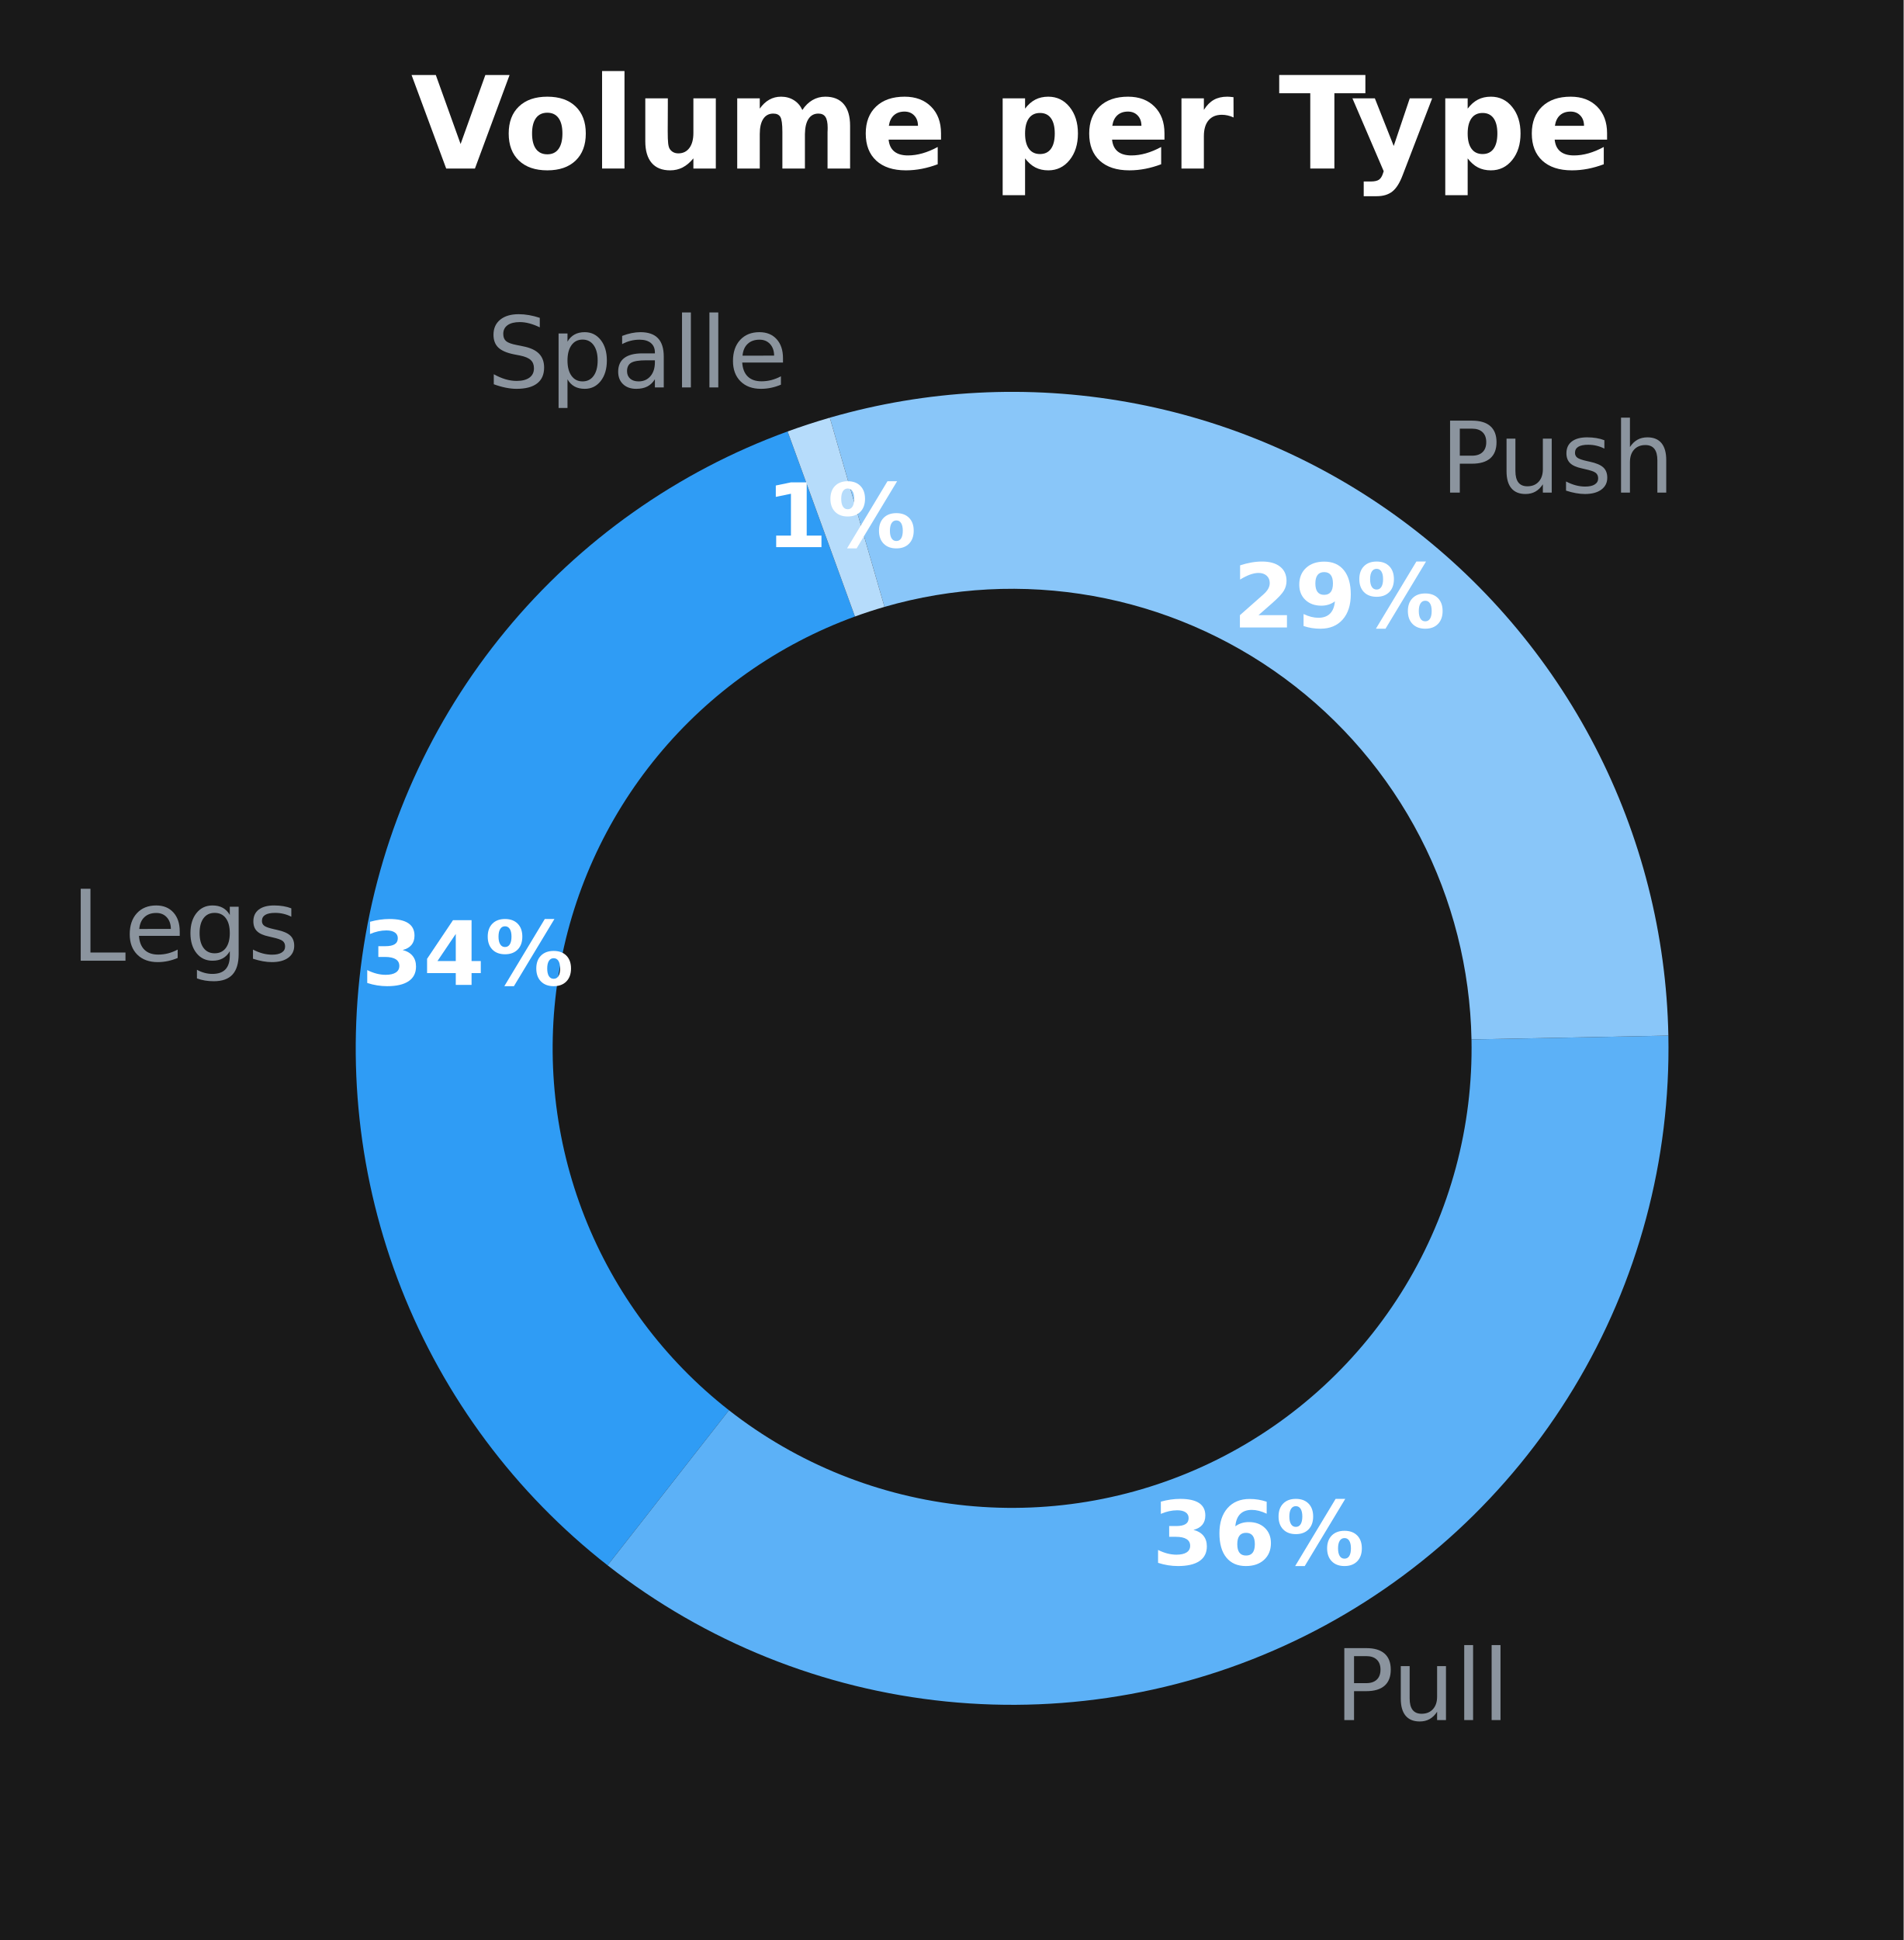
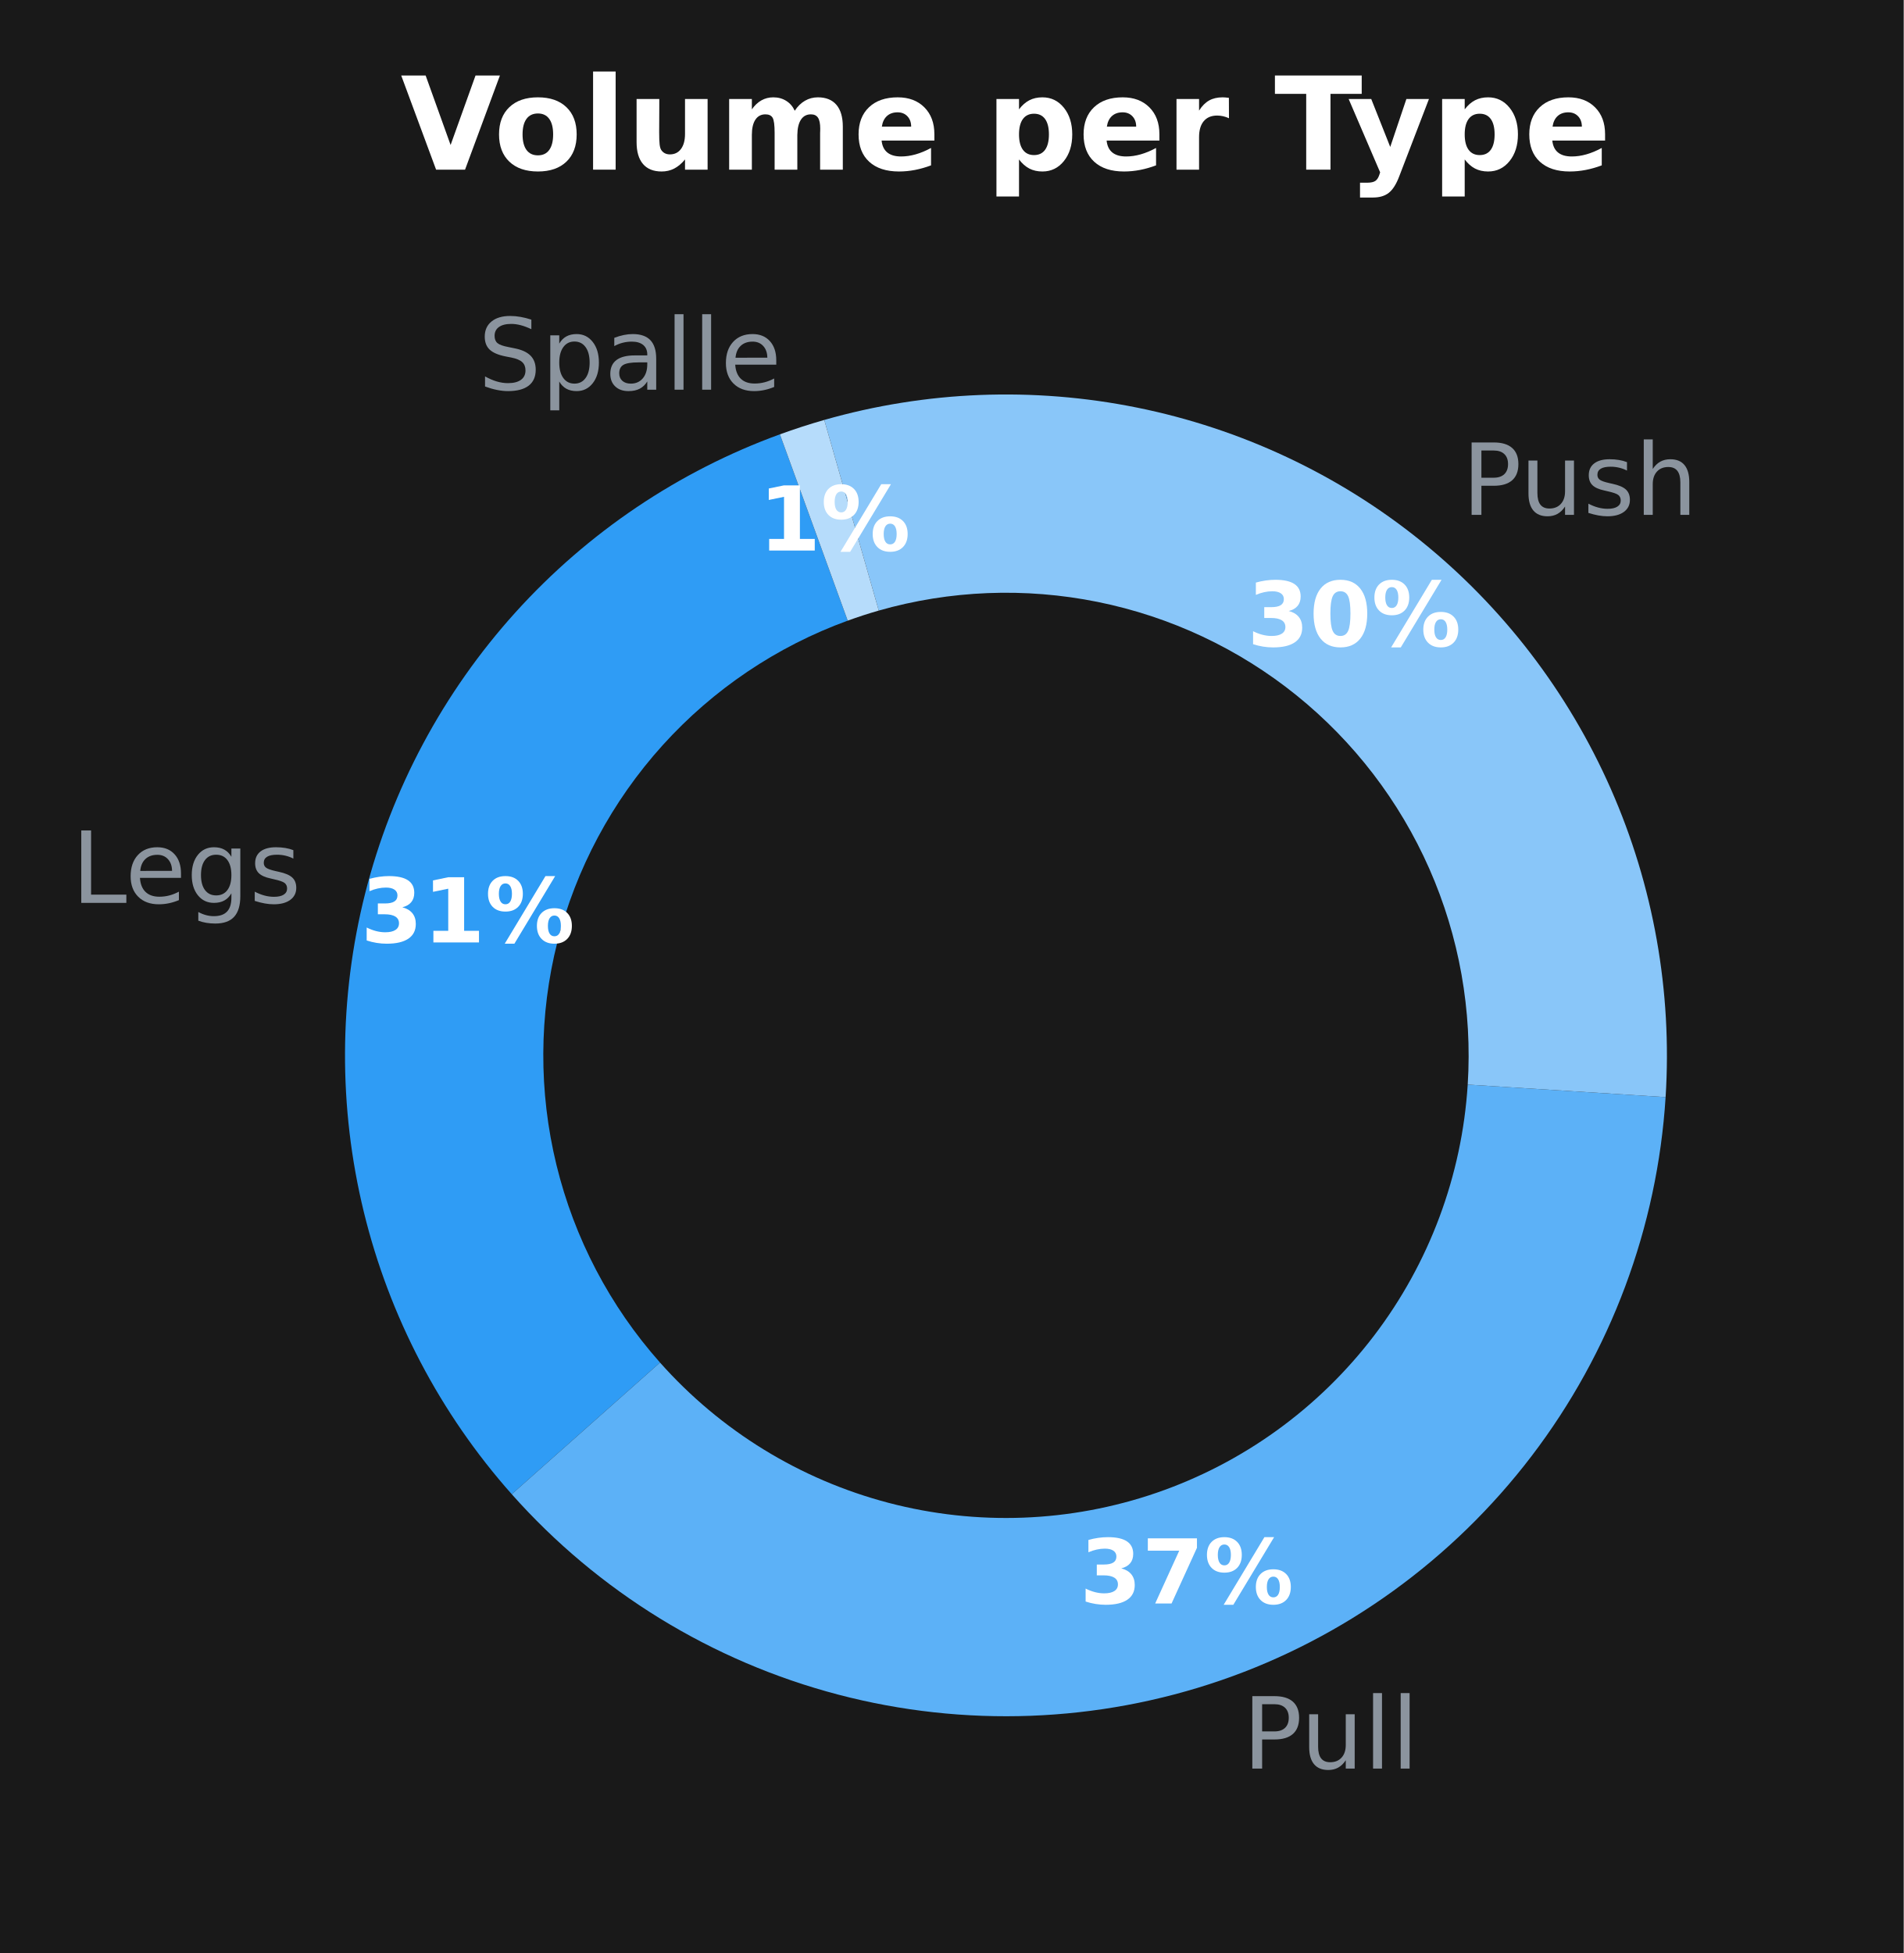
- <svg xmlns="http://www.w3.org/2000/svg" xmlns:xlink="http://www.w3.org/1999/xlink" width="192.943pt" height="196.598pt" viewBox="0 0 192.943 196.598" version="1.1">
+ <svg xmlns="http://www.w3.org/2000/svg" xmlns:xlink="http://www.w3.org/1999/xlink" width="191.614pt" height="196.598pt" viewBox="0 0 191.614 196.598" version="1.1">
  <defs>
    <style type="text/css">*{stroke-linejoin: round; stroke-linecap: butt}</style>
  </defs>
  <g id="figure_1">
    <g id="patch_1">
-       <path d="M 0 196.598  L 192.943 196.598  L 192.943 0  L 0 0  z " style="fill: #191919" />
+       <path d="M 0 196.598  L 191.614 196.598  L 191.614 0  L 0 0  z " style="fill: #191919" />
    </g>
    <g id="axes_1">
      <g id="patch_2">
-         <path d="M 79.829 43.722  C 68.675 47.782 58.809 54.753 51.257 63.91  C 43.705 73.068 38.74 84.081 36.878 95.804  C 35.017 107.526 36.326 119.536 40.669 130.582  C 45.012 141.628 52.234 151.314 61.581 158.629  L 73.882 142.912  C 67.338 137.791 62.284 131.011 59.243 123.279  C 56.203 115.547 55.287 107.14 56.59 98.934  C 57.893 90.728 61.369 83.019 66.655 76.609  C 71.941 70.199 78.848 65.319 86.655 62.477  z " style="fill: #2f9cf5" />
+         <path d="M 78.5 43.722  C 68.302 47.434 59.166 53.585 51.89 61.637  C 44.615 69.69 39.419 79.401 36.757 89.922  C 34.096 100.443 34.049 111.457 36.62 122  C 39.191 132.543 44.303 142.299 51.509 150.413  L 66.433 137.161  C 61.388 131.481 57.81 124.652 56.01 117.271  C 54.21 109.891 54.243 102.181 56.106 94.817  C 57.969 87.452 61.606 80.654 66.699 75.017  C 71.792 69.381 78.187 65.075 85.326 62.477  z " style="fill: #2f9cf5" />
      </g>
      <g id="patch_3">
-         <path d="M 61.581 158.629  C 71.487 166.382 83.393 171.168 95.909 172.43  C 108.425 173.692 121.046 171.379 132.301 165.76  C 143.555 160.14 152.989 151.443 159.501 140.68  C 166.014 129.918 169.342 117.525 169.098 104.948  L 149.144 105.335  C 149.314 114.139 146.985 122.814 142.426 130.347  C 137.867 137.881 131.264 143.97 123.385 147.903  C 115.507 151.837 106.672 153.456 97.911 152.573  C 89.15 151.689 80.816 148.339 73.882 142.912  z " style="fill: #5cb1f7" />
+         <path d="M 51.509 150.413  C 60.23 160.234 71.667 167.255 84.371 170.588  C 97.075 173.921 110.486 173.419 122.905 169.144  C 135.324 164.87 146.203 157.012 154.165 146.567  C 162.126 136.121 166.819 123.548 167.649 110.441  L 147.73 109.18  C 147.149 118.355 143.864 127.156 138.291 134.468  C 132.718 141.78 125.103 147.28 116.409 150.272  C 107.716 153.264 98.329 153.616 89.436 151.283  C 80.543 148.95 72.537 144.035 66.433 137.161  z " style="fill: #5cb1f7" />
      </g>
      <g id="patch_4">
-         <path d="M 169.098 104.948  C 168.901 94.745 166.357 84.722 161.667 75.659  C 156.976 66.595 150.261 58.731 142.045 52.678  C 133.829 46.624 124.329 42.542 114.282 40.747  C 104.236 38.952 93.91 39.493 84.106 42.327  L 89.649 61.5  C 96.512 59.516 103.74 59.138 110.773 60.394  C 117.805 61.65 124.455 64.508 130.206 68.746  C 135.958 72.983 140.658 78.488 143.941 84.832  C 147.225 91.177 149.005 98.193 149.144 105.335  z " style="fill: #89c6f9" />
+         <path d="M 167.649 110.441  C 168.322 99.809 166.431 89.169 162.137 79.42  C 157.842 69.671 151.268 61.094 142.97 54.414  C 134.671 47.734 124.888 43.144 114.447 41.031  C 104.005 38.919 93.207 39.345 82.965 42.273  L 88.451 61.463  C 95.621 59.413 103.18 59.114 110.489 60.593  C 117.798 62.072 124.646 65.285 130.455 69.961  C 136.264 74.637 140.866 80.641 143.872 87.465  C 146.878 94.29 148.201 101.737 147.73 109.18  z " style="fill: #89c6f9" />
      </g>
      <g id="patch_5">
-         <path d="M 84.106 42.327  C 83.386 42.536 82.669 42.756 81.956 42.989  C 81.243 43.221 80.534 43.466 79.829 43.722  L 86.655 62.477  C 87.148 62.297 87.645 62.126 88.144 61.963  C 88.643 61.801 89.145 61.646 89.649 61.5  z " style="fill: #b6dcfb" />
+         <path d="M 82.965 42.273  C 82.212 42.488 81.464 42.717 80.719 42.958  C 79.975 43.2 79.235 43.454 78.5 43.722  L 85.326 62.477  C 85.841 62.29 86.359 62.111 86.88 61.942  C 87.401 61.773 87.925 61.613 88.451 61.463  z " style="fill: #b6dcfb" />
      </g>
      <g id="matplotlib.axis_1" />
      <g id="matplotlib.axis_2" />
      <g id="text_1">
-         <g style="fill: #8b949e" transform="translate(7.2 97.35782) scale(0.1 -0.1)">
+         <g style="fill: #8b949e" transform="translate(7.2 90.88791) scale(0.1 -0.1)">
          <defs>
            <path id="DejaVuSans-2f" d="M 628 4666  L 1259 4666  L 1259 531  L 3531 531  L 3531 0  L 628 0  L 628 4666  z " transform="scale(0.015625)" />
            <path id="DejaVuSans-48" d="M 3597 1894  L 3597 1613  L 953 1613  Q 991 1019 1311 708  Q 1631 397 2203 397  Q 2534 397 2845 478  Q 3156 559 3463 722  L 3463 178  Q 3153 47 2828 -22  Q 2503 -91 2169 -91  Q 1331 -91 842 396  Q 353 884 353 1716  Q 353 2575 817 3079  Q 1281 3584 2069 3584  Q 2775 3584 3186 3129  Q 3597 2675 3597 1894  z M 3022 2063  Q 3016 2534 2758 2815  Q 2500 3097 2075 3097  Q 1594 3097 1305 2825  Q 1016 2553 972 2059  L 3022 2063  z " transform="scale(0.015625)" />
            <path id="DejaVuSans-4a" d="M 2906 1791  Q 2906 2416 2648 2759  Q 2391 3103 1925 3103  Q 1463 3103 1205 2759  Q 947 2416 947 1791  Q 947 1169 1205 825  Q 1463 481 1925 481  Q 2391 481 2648 825  Q 2906 1169 2906 1791  z M 3481 434  Q 3481 -459 3084 -895  Q 2688 -1331 1869 -1331  Q 1566 -1331 1297 -1286  Q 1028 -1241 775 -1147  L 775 -588  Q 1028 -725 1275 -790  Q 1522 -856 1778 -856  Q 2344 -856 2625 -561  Q 2906 -266 2906 331  L 2906 616  Q 2728 306 2450 153  Q 2172 0 1784 0  Q 1141 0 747 490  Q 353 981 353 1791  Q 353 2603 747 3093  Q 1141 3584 1784 3584  Q 2172 3584 2450 3431  Q 2728 3278 2906 2969  L 2906 3500  L 3481 3500  L 3481 434  z " transform="scale(0.015625)" />
            <path id="DejaVuSans-56" d="M 2834 3397  L 2834 2853  Q 2591 2978 2328 3040  Q 2066 3103 1784 3103  Q 1356 3103 1142 2972  Q 928 2841 928 2578  Q 928 2378 1081 2264  Q 1234 2150 1697 2047  L 1894 2003  Q 2506 1872 2764 1633  Q 3022 1394 3022 966  Q 3022 478 2636 193  Q 2250 -91 1575 -91  Q 1294 -91 989 -36  Q 684 19 347 128  L 347 722  Q 666 556 975 473  Q 1284 391 1588 391  Q 1994 391 2212 530  Q 2431 669 2431 922  Q 2431 1156 2273 1281  Q 2116 1406 1581 1522  L 1381 1569  Q 847 1681 609 1914  Q 372 2147 372 2553  Q 372 3047 722 3315  Q 1072 3584 1716 3584  Q 2034 3584 2315 3537  Q 2597 3491 2834 3397  z " transform="scale(0.015625)" />
          </defs>
          <use xlink:href="#DejaVuSans-2f" />
          <use xlink:href="#DejaVuSans-48" transform="translate(53.96875 0)" />
          <use xlink:href="#DejaVuSans-4a" transform="translate(115.5 0)" />
          <use xlink:href="#DejaVuSans-56" transform="translate(178.9844 0)" />
        </g>
      </g>
      <g id="text_2">
-         <g style="fill: #8b949e" transform="translate(135.2724 174.3099) scale(0.1 -0.1)">
+         <g style="fill: #8b949e" transform="translate(125.0698 178.033) scale(0.1 -0.1)">
          <defs>
            <path id="DejaVuSans-33" d="M 1259 4147  L 1259 2394  L 2053 2394  Q 2494 2394 2734 2622  Q 2975 2850 2975 3272  Q 2975 3691 2734 3919  Q 2494 4147 2053 4147  L 1259 4147  z M 628 4666  L 2053 4666  Q 2838 4666 3239 4311  Q 3641 3956 3641 3272  Q 3641 2581 3239 2228  Q 2838 1875 2053 1875  L 1259 1875  L 1259 0  L 628 0  L 628 4666  z " transform="scale(0.015625)" />
            <path id="DejaVuSans-58" d="M 544 1381  L 544 3500  L 1119 3500  L 1119 1403  Q 1119 906 1312 657  Q 1506 409 1894 409  Q 2359 409 2629 706  Q 2900 1003 2900 1516  L 2900 3500  L 3475 3500  L 3475 0  L 2900 0  L 2900 538  Q 2691 219 2414 64  Q 2138 -91 1772 -91  Q 1169 -91 856 284  Q 544 659 544 1381  z M 1991 3584  L 1991 3584  z " transform="scale(0.015625)" />
            <path id="DejaVuSans-4f" d="M 603 4863  L 1178 4863  L 1178 0  L 603 0  L 603 4863  z " transform="scale(0.015625)" />
          </defs>
          <use xlink:href="#DejaVuSans-33" />
          <use xlink:href="#DejaVuSans-58" transform="translate(58.54688 0)" />
          <use xlink:href="#DejaVuSans-4f" transform="translate(121.9219 0)" />
          <use xlink:href="#DejaVuSans-4f" transform="translate(149.7031 0)" />
        </g>
      </g>
      <g id="text_3">
-         <g style="fill: #8b949e" transform="translate(145.9914 49.91971) scale(0.1 -0.1)">
+         <g style="fill: #8b949e" transform="translate(147.1415 51.82958) scale(0.1 -0.1)">
          <defs>
            <path id="DejaVuSans-4b" d="M 3513 2113  L 3513 0  L 2938 0  L 2938 2094  Q 2938 2591 2744 2837  Q 2550 3084 2163 3084  Q 1697 3084 1428 2787  Q 1159 2491 1159 1978  L 1159 0  L 581 0  L 581 4863  L 1159 4863  L 1159 2956  Q 1366 3272 1645 3428  Q 1925 3584 2291 3584  Q 2894 3584 3203 3211  Q 3513 2838 3513 2113  z " transform="scale(0.015625)" />
          </defs>
          <use xlink:href="#DejaVuSans-33" />
          <use xlink:href="#DejaVuSans-58" transform="translate(58.54688 0)" />
          <use xlink:href="#DejaVuSans-56" transform="translate(121.9219 0)" />
          <use xlink:href="#DejaVuSans-4b" transform="translate(174.0156 0)" />
        </g>
      </g>
      <g id="text_4">
-         <g style="fill: #8b949e" transform="translate(49.35859 39.26162) scale(0.1 -0.1)">
+         <g style="fill: #8b949e" transform="translate(48.13159 39.22835) scale(0.1 -0.1)">
          <defs>
            <path id="DejaVuSans-36" d="M 3425 4513  L 3425 3897  Q 3066 4069 2747 4153  Q 2428 4238 2131 4238  Q 1616 4238 1336 4038  Q 1056 3838 1056 3469  Q 1056 3159 1242 3001  Q 1428 2844 1947 2747  L 2328 2669  Q 3034 2534 3370 2195  Q 3706 1856 3706 1288  Q 3706 609 3251 259  Q 2797 -91 1919 -91  Q 1588 -91 1214 -16  Q 841 59 441 206  L 441 856  Q 825 641 1194 531  Q 1563 422 1919 422  Q 2459 422 2753 634  Q 3047 847 3047 1241  Q 3047 1584 2836 1778  Q 2625 1972 2144 2069  L 1759 2144  Q 1053 2284 737 2584  Q 422 2884 422 3419  Q 422 4038 858 4394  Q 1294 4750 2059 4750  Q 2388 4750 2728 4690  Q 3069 4631 3425 4513  z " transform="scale(0.015625)" />
            <path id="DejaVuSans-53" d="M 1159 525  L 1159 -1331  L 581 -1331  L 581 3500  L 1159 3500  L 1159 2969  Q 1341 3281 1617 3432  Q 1894 3584 2278 3584  Q 2916 3584 3314 3078  Q 3713 2572 3713 1747  Q 3713 922 3314 415  Q 2916 -91 2278 -91  Q 1894 -91 1617 61  Q 1341 213 1159 525  z M 3116 1747  Q 3116 2381 2855 2742  Q 2594 3103 2138 3103  Q 1681 3103 1420 2742  Q 1159 2381 1159 1747  Q 1159 1113 1420 752  Q 1681 391 2138 391  Q 2594 391 2855 752  Q 3116 1113 3116 1747  z " transform="scale(0.015625)" />
            <path id="DejaVuSans-44" d="M 2194 1759  Q 1497 1759 1228 1600  Q 959 1441 959 1056  Q 959 750 1161 570  Q 1363 391 1709 391  Q 2188 391 2477 730  Q 2766 1069 2766 1631  L 2766 1759  L 2194 1759  z M 3341 1997  L 3341 0  L 2766 0  L 2766 531  Q 2569 213 2275 61  Q 1981 -91 1556 -91  Q 1019 -91 701 211  Q 384 513 384 1019  Q 384 1609 779 1909  Q 1175 2209 1959 2209  L 2766 2209  L 2766 2266  Q 2766 2663 2505 2880  Q 2244 3097 1772 3097  Q 1472 3097 1187 3025  Q 903 2953 641 2809  L 641 3341  Q 956 3463 1253 3523  Q 1550 3584 1831 3584  Q 2591 3584 2966 3190  Q 3341 2797 3341 1997  z " transform="scale(0.015625)" />
          </defs>
          <use xlink:href="#DejaVuSans-36" />
          <use xlink:href="#DejaVuSans-53" transform="translate(63.48438 0)" />
          <use xlink:href="#DejaVuSans-44" transform="translate(126.9688 0)" />
          <use xlink:href="#DejaVuSans-4f" transform="translate(188.25 0)" />
          <use xlink:href="#DejaVuSans-4f" transform="translate(216.0312 0)" />
          <use xlink:href="#DejaVuSans-48" transform="translate(243.8125 0)" />
        </g>
      </g>
      <g id="text_5">
-         <g style="fill: #ffffff" transform="translate(36.61984 99.81099) scale(0.09 -0.09)">
+         <g style="fill: #ffffff" transform="translate(36.30565 94.87033) scale(0.09 -0.09)">
          <defs>
            <path id="DejaVuSans-Bold-16" d="M 2981 2516  Q 3453 2394 3698 2092  Q 3944 1791 3944 1325  Q 3944 631 3412 270  Q 2881 -91 1863 -91  Q 1503 -91 1142 -33  Q 781 25 428 141  L 428 1069  Q 766 900 1098 814  Q 1431 728 1753 728  Q 2231 728 2486 893  Q 2741 1059 2741 1369  Q 2741 1688 2480 1852  Q 2219 2016 1709 2016  L 1228 2016  L 1228 2791  L 1734 2791  Q 2188 2791 2409 2933  Q 2631 3075 2631 3366  Q 2631 3634 2415 3781  Q 2200 3928 1806 3928  Q 1516 3928 1219 3862  Q 922 3797 628 3669  L 628 4550  Q 984 4650 1334 4700  Q 1684 4750 2022 4750  Q 2931 4750 3382 4451  Q 3834 4153 3834 3553  Q 3834 3144 3618 2883  Q 3403 2622 2981 2516  z " transform="scale(0.015625)" />
-             <path id="DejaVuSans-Bold-17" d="M 2356 3675  L 1038 1722  L 2356 1722  L 2356 3675  z M 2156 4666  L 3494 4666  L 3494 1722  L 4159 1722  L 4159 850  L 3494 850  L 3494 0  L 2356 0  L 2356 850  L 288 850  L 288 1881  L 2156 4666  z " transform="scale(0.015625)" />
+             <path id="DejaVuSans-Bold-14" d="M 750 831  L 1813 831  L 1813 3847  L 722 3622  L 722 4441  L 1806 4666  L 2950 4666  L 2950 831  L 4013 831  L 4013 0  L 750 0  L 750 831  z " transform="scale(0.015625)" />
            <path id="DejaVuSans-Bold-8" d="M 4959 1925  Q 4738 1925 4616 1733  Q 4494 1541 4494 1184  Q 4494 825 4614 633  Q 4734 441 4959 441  Q 5184 441 5303 633  Q 5422 825 5422 1184  Q 5422 1541 5301 1733  Q 5181 1925 4959 1925  z M 4959 2450  Q 5541 2450 5875 2112  Q 6209 1775 6209 1184  Q 6209 594 5875 251  Q 5541 -91 4959 -91  Q 4378 -91 4042 251  Q 3706 594 3706 1184  Q 3706 1772 4042 2111  Q 4378 2450 4959 2450  z M 2094 -91  L 1403 -91  L 4319 4750  L 5013 4750  L 2094 -91  z M 1453 4750  Q 2034 4750 2367 4411  Q 2700 4072 2700 3481  Q 2700 2891 2367 2550  Q 2034 2209 1453 2209  Q 872 2209 539 2550  Q 206 2891 206 3481  Q 206 4072 539 4411  Q 872 4750 1453 4750  z M 1453 4225  Q 1228 4225 1106 4031  Q 984 3838 984 3481  Q 984 3122 1106 2926  Q 1228 2731 1453 2731  Q 1678 2731 1798 2926  Q 1919 3122 1919 3481  Q 1919 3838 1797 4031  Q 1675 4225 1453 4225  z " transform="scale(0.015625)" />
          </defs>
          <use xlink:href="#DejaVuSans-Bold-16" />
-           <use xlink:href="#DejaVuSans-Bold-17" transform="translate(69.57812 0)" />
+           <use xlink:href="#DejaVuSans-Bold-14" transform="translate(69.57812 0)" />
          <use xlink:href="#DejaVuSans-Bold-8" transform="translate(139.1562 0)" />
        </g>
      </g>
      <g id="text_6">
-         <g style="fill: #ffffff" transform="translate(116.7746 158.5741) scale(0.09 -0.09)">
+         <g style="fill: #ffffff" transform="translate(108.6694 161.4172) scale(0.09 -0.09)">
          <defs>
-             <path id="DejaVuSans-Bold-19" d="M 2316 2303  Q 2000 2303 1842 2098  Q 1684 1894 1684 1484  Q 1684 1075 1842 870  Q 2000 666 2316 666  Q 2634 666 2792 870  Q 2950 1075 2950 1484  Q 2950 1894 2792 2098  Q 2634 2303 2316 2303  z M 3803 4544  L 3803 3681  Q 3506 3822 3243 3889  Q 2981 3956 2731 3956  Q 2194 3956 1894 3657  Q 1594 3359 1544 2772  Q 1750 2925 1990 3001  Q 2231 3078 2516 3078  Q 3231 3078 3670 2659  Q 4109 2241 4109 1563  Q 4109 813 3618 361  Q 3128 -91 2303 -91  Q 1394 -91 895 523  Q 397 1138 397 2266  Q 397 3422 980 4083  Q 1563 4744 2578 4744  Q 2900 4744 3203 4694  Q 3506 4644 3803 4544  z " transform="scale(0.015625)" />
+             <path id="DejaVuSans-Bold-1a" d="M 428 4666  L 3944 4666  L 3944 3988  L 2125 0  L 953 0  L 2675 3781  L 428 3781  L 428 4666  z " transform="scale(0.015625)" />
          </defs>
          <use xlink:href="#DejaVuSans-Bold-16" />
-           <use xlink:href="#DejaVuSans-Bold-19" transform="translate(69.57812 0)" />
+           <use xlink:href="#DejaVuSans-Bold-1a" transform="translate(69.57812 0)" />
          <use xlink:href="#DejaVuSans-Bold-8" transform="translate(139.1562 0)" />
        </g>
      </g>
      <g id="text_7">
-         <g style="fill: #ffffff" transform="translate(124.96 63.58522) scale(0.09 -0.09)">
+         <g style="fill: #ffffff" transform="translate(125.5241 65.04367) scale(0.09 -0.09)">
          <defs>
-             <path id="DejaVuSans-Bold-15" d="M 1844 884  L 3897 884  L 3897 0  L 506 0  L 506 884  L 2209 2388  Q 2438 2594 2547 2791  Q 2656 2988 2656 3200  Q 2656 3528 2436 3728  Q 2216 3928 1850 3928  Q 1569 3928 1234 3808  Q 900 3688 519 3450  L 519 4475  Q 925 4609 1322 4679  Q 1719 4750 2100 4750  Q 2938 4750 3402 4381  Q 3866 4013 3866 3353  Q 3866 2972 3669 2642  Q 3472 2313 2841 1759  L 1844 884  z " transform="scale(0.015625)" />
-             <path id="DejaVuSans-Bold-1c" d="M 641 103  L 641 966  Q 928 831 1190 764  Q 1453 697 1709 697  Q 2247 697 2547 995  Q 2847 1294 2900 1881  Q 2688 1725 2447 1647  Q 2206 1569 1925 1569  Q 1209 1569 770 1986  Q 331 2403 331 3084  Q 331 3838 820 4291  Q 1309 4744 2131 4744  Q 3044 4744 3544 4128  Q 4044 3513 4044 2388  Q 4044 1231 3459 570  Q 2875 -91 1856 -91  Q 1528 -91 1228 -42  Q 928 6 641 103  z M 2125 2350  Q 2441 2350 2600 2554  Q 2759 2759 2759 3169  Q 2759 3575 2600 3781  Q 2441 3988 2125 3988  Q 1809 3988 1650 3781  Q 1491 3575 1491 3169  Q 1491 2759 1650 2554  Q 1809 2350 2125 2350  z " transform="scale(0.015625)" />
+             <path id="DejaVuSans-Bold-13" d="M 2944 2338  Q 2944 3213 2780 3570  Q 2616 3928 2228 3928  Q 1841 3928 1675 3570  Q 1509 3213 1509 2338  Q 1509 1453 1675 1090  Q 1841 728 2228 728  Q 2613 728 2778 1090  Q 2944 1453 2944 2338  z M 4147 2328  Q 4147 1169 3647 539  Q 3147 -91 2228 -91  Q 1306 -91 806 539  Q 306 1169 306 2328  Q 306 3491 806 4120  Q 1306 4750 2228 4750  Q 3147 4750 3647 4120  Q 4147 3491 4147 2328  z " transform="scale(0.015625)" />
          </defs>
-           <use xlink:href="#DejaVuSans-Bold-15" />
-           <use xlink:href="#DejaVuSans-Bold-1c" transform="translate(69.57812 0)" />
+           <use xlink:href="#DejaVuSans-Bold-16" />
+           <use xlink:href="#DejaVuSans-Bold-13" transform="translate(69.57812 0)" />
          <use xlink:href="#DejaVuSans-Bold-8" transform="translate(139.1562 0)" />
        </g>
      </g>
      <g id="text_8">
-         <g style="fill: #ffffff" transform="translate(77.61589 55.44632) scale(0.09 -0.09)">
-           <defs>
-             <path id="DejaVuSans-Bold-14" d="M 750 831  L 1813 831  L 1813 3847  L 722 3622  L 722 4441  L 1806 4666  L 2950 4666  L 2950 831  L 4013 831  L 4013 0  L 750 0  L 750 831  z " transform="scale(0.015625)" />
-           </defs>
+         <g style="fill: #ffffff" transform="translate(76.36471 55.42092) scale(0.09 -0.09)">
          <use xlink:href="#DejaVuSans-Bold-14" />
          <use xlink:href="#DejaVuSans-Bold-8" transform="translate(69.57812 0)" />
        </g>
      </g>
      <g id="text_9">
-         <g style="fill: #ffffff" transform="translate(41.65049 17.07797) scale(0.13 -0.13)">
+         <g style="fill: #ffffff" transform="translate(40.32121 17.07797) scale(0.13 -0.13)">
          <defs>
            <path id="DejaVuSans-Bold-39" d="M 31 4666  L 1241 4666  L 2478 1222  L 3713 4666  L 4922 4666  L 3194 0  L 1759 0  L 31 4666  z " transform="scale(0.015625)" />
            <path id="DejaVuSans-Bold-52" d="M 2203 2784  Q 1831 2784 1636 2517  Q 1441 2250 1441 1747  Q 1441 1244 1636 976  Q 1831 709 2203 709  Q 2569 709 2762 976  Q 2956 1244 2956 1747  Q 2956 2250 2762 2517  Q 2569 2784 2203 2784  z M 2203 3584  Q 3106 3584 3614 3096  Q 4122 2609 4122 1747  Q 4122 884 3614 396  Q 3106 -91 2203 -91  Q 1297 -91 786 396  Q 275 884 275 1747  Q 275 2609 786 3096  Q 1297 3584 2203 3584  z " transform="scale(0.015625)" />
            <path id="DejaVuSans-Bold-4f" d="M 538 4863  L 1656 4863  L 1656 0  L 538 0  L 538 4863  z " transform="scale(0.015625)" />
            <path id="DejaVuSans-Bold-58" d="M 500 1363  L 500 3500  L 1625 3500  L 1625 3150  Q 1625 2866 1622 2436  Q 1619 2006 1619 1863  Q 1619 1441 1641 1255  Q 1663 1069 1716 984  Q 1784 875 1895 815  Q 2006 756 2150 756  Q 2500 756 2700 1025  Q 2900 1294 2900 1772  L 2900 3500  L 4019 3500  L 4019 0  L 2900 0  L 2900 506  Q 2647 200 2364 54  Q 2081 -91 1741 -91  Q 1134 -91 817 281  Q 500 653 500 1363  z " transform="scale(0.015625)" />
            <path id="DejaVuSans-Bold-50" d="M 3781 2919  Q 3994 3244 4286 3414  Q 4578 3584 4928 3584  Q 5531 3584 5847 3212  Q 6163 2841 6163 2131  L 6163 0  L 5038 0  L 5038 1825  Q 5041 1866 5042 1909  Q 5044 1953 5044 2034  Q 5044 2406 4934 2573  Q 4825 2741 4581 2741  Q 4263 2741 4089 2478  Q 3916 2216 3909 1719  L 3909 0  L 2784 0  L 2784 1825  Q 2784 2406 2684 2573  Q 2584 2741 2328 2741  Q 2006 2741 1831 2477  Q 1656 2213 1656 1722  L 1656 0  L 531 0  L 531 3500  L 1656 3500  L 1656 2988  Q 1863 3284 2130 3434  Q 2397 3584 2719 3584  Q 3081 3584 3359 3409  Q 3638 3234 3781 2919  z " transform="scale(0.015625)" />
            <path id="DejaVuSans-Bold-48" d="M 4031 1759  L 4031 1441  L 1416 1441  Q 1456 1047 1700 850  Q 1944 653 2381 653  Q 2734 653 3104 758  Q 3475 863 3866 1075  L 3866 213  Q 3469 63 3072 -14  Q 2675 -91 2278 -91  Q 1328 -91 801 392  Q 275 875 275 1747  Q 275 2603 792 3093  Q 1309 3584 2216 3584  Q 3041 3584 3536 3087  Q 4031 2591 4031 1759  z M 2881 2131  Q 2881 2450 2695 2645  Q 2509 2841 2209 2841  Q 1884 2841 1681 2658  Q 1478 2475 1428 2131  L 2881 2131  z " transform="scale(0.015625)" />
            <path id="DejaVuSans-Bold-3" transform="scale(0.015625)" />
            <path id="DejaVuSans-Bold-53" d="M 1656 506  L 1656 -1331  L 538 -1331  L 538 3500  L 1656 3500  L 1656 2988  Q 1888 3294 2169 3439  Q 2450 3584 2816 3584  Q 3463 3584 3878 3070  Q 4294 2556 4294 1747  Q 4294 938 3878 423  Q 3463 -91 2816 -91  Q 2450 -91 2169 54  Q 1888 200 1656 506  z M 2400 2772  Q 2041 2772 1848 2508  Q 1656 2244 1656 1747  Q 1656 1250 1848 986  Q 2041 722 2400 722  Q 2759 722 2948 984  Q 3138 1247 3138 1747  Q 3138 2247 2948 2509  Q 2759 2772 2400 2772  z " transform="scale(0.015625)" />
            <path id="DejaVuSans-Bold-55" d="M 3138 2547  Q 2991 2616 2845 2648  Q 2700 2681 2553 2681  Q 2122 2681 1889 2404  Q 1656 2128 1656 1613  L 1656 0  L 538 0  L 538 3500  L 1656 3500  L 1656 2925  Q 1872 3269 2151 3426  Q 2431 3584 2822 3584  Q 2878 3584 2943 3579  Q 3009 3575 3134 3559  L 3138 2547  z " transform="scale(0.015625)" />
            <path id="DejaVuSans-Bold-37" d="M 31 4666  L 4331 4666  L 4331 3756  L 2784 3756  L 2784 0  L 1581 0  L 1581 3756  L 31 3756  L 31 4666  z " transform="scale(0.015625)" />
            <path id="DejaVuSans-Bold-5c" d="M 78 3500  L 1197 3500  L 2138 1125  L 2938 3500  L 4056 3500  L 2584 -331  Q 2363 -916 2067 -1148  Q 1772 -1381 1288 -1381  L 641 -1381  L 641 -647  L 991 -647  Q 1275 -647 1404 -556  Q 1534 -466 1606 -231  L 1638 -134  L 78 3500  z " transform="scale(0.015625)" />
          </defs>
          <use xlink:href="#DejaVuSans-Bold-39" />
          <use xlink:href="#DejaVuSans-Bold-52" transform="translate(71.92188 0)" />
          <use xlink:href="#DejaVuSans-Bold-4f" transform="translate(140.625 0)" />
          <use xlink:href="#DejaVuSans-Bold-58" transform="translate(174.9062 0)" />
          <use xlink:href="#DejaVuSans-Bold-50" transform="translate(246.0938 0)" />
          <use xlink:href="#DejaVuSans-Bold-48" transform="translate(350.2969 0)" />
          <use xlink:href="#DejaVuSans-Bold-3" transform="translate(418.125 0)" />
          <use xlink:href="#DejaVuSans-Bold-53" transform="translate(452.9375 0)" />
          <use xlink:href="#DejaVuSans-Bold-48" transform="translate(524.5156 0)" />
          <use xlink:href="#DejaVuSans-Bold-55" transform="translate(592.3438 0)" />
          <use xlink:href="#DejaVuSans-Bold-3" transform="translate(641.6562 0)" />
          <use xlink:href="#DejaVuSans-Bold-37" transform="translate(676.4688 0)" />
          <use xlink:href="#DejaVuSans-Bold-5c" transform="translate(732.8281 0)" />
          <use xlink:href="#DejaVuSans-Bold-53" transform="translate(798.0156 0)" />
          <use xlink:href="#DejaVuSans-Bold-48" transform="translate(869.5938 0)" />
        </g>
      </g>
    </g>
  </g>
</svg>
